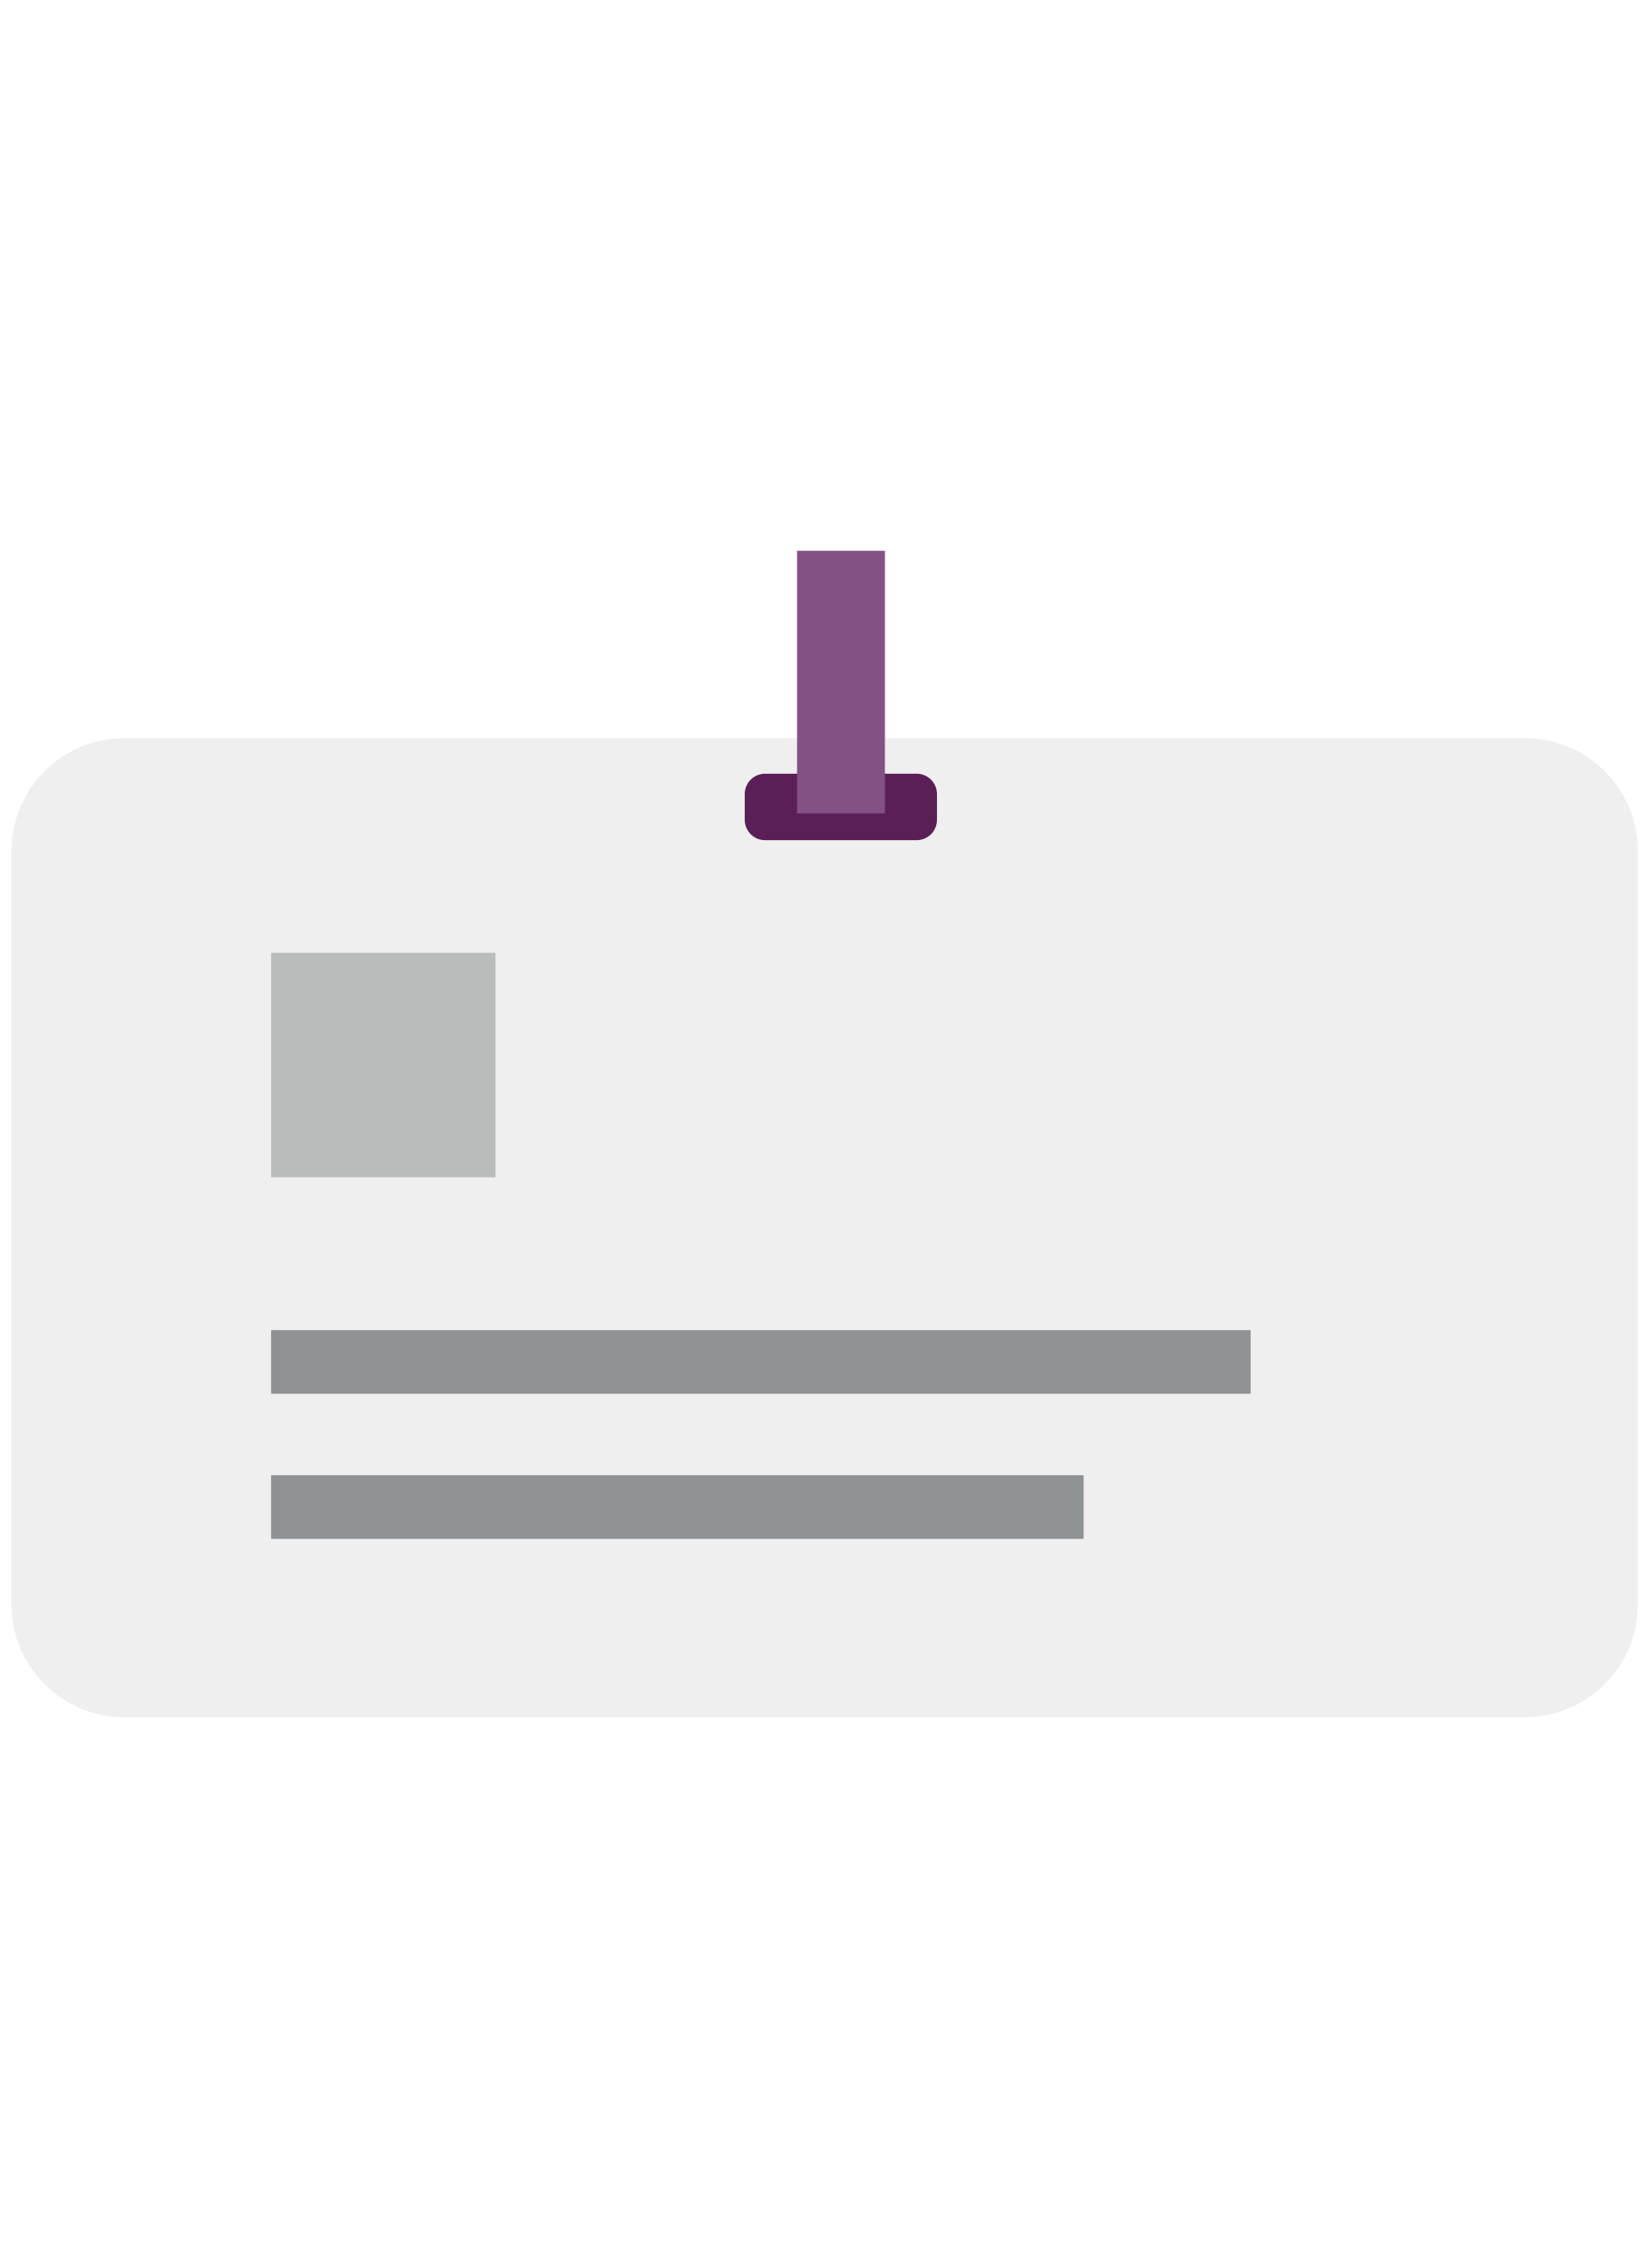
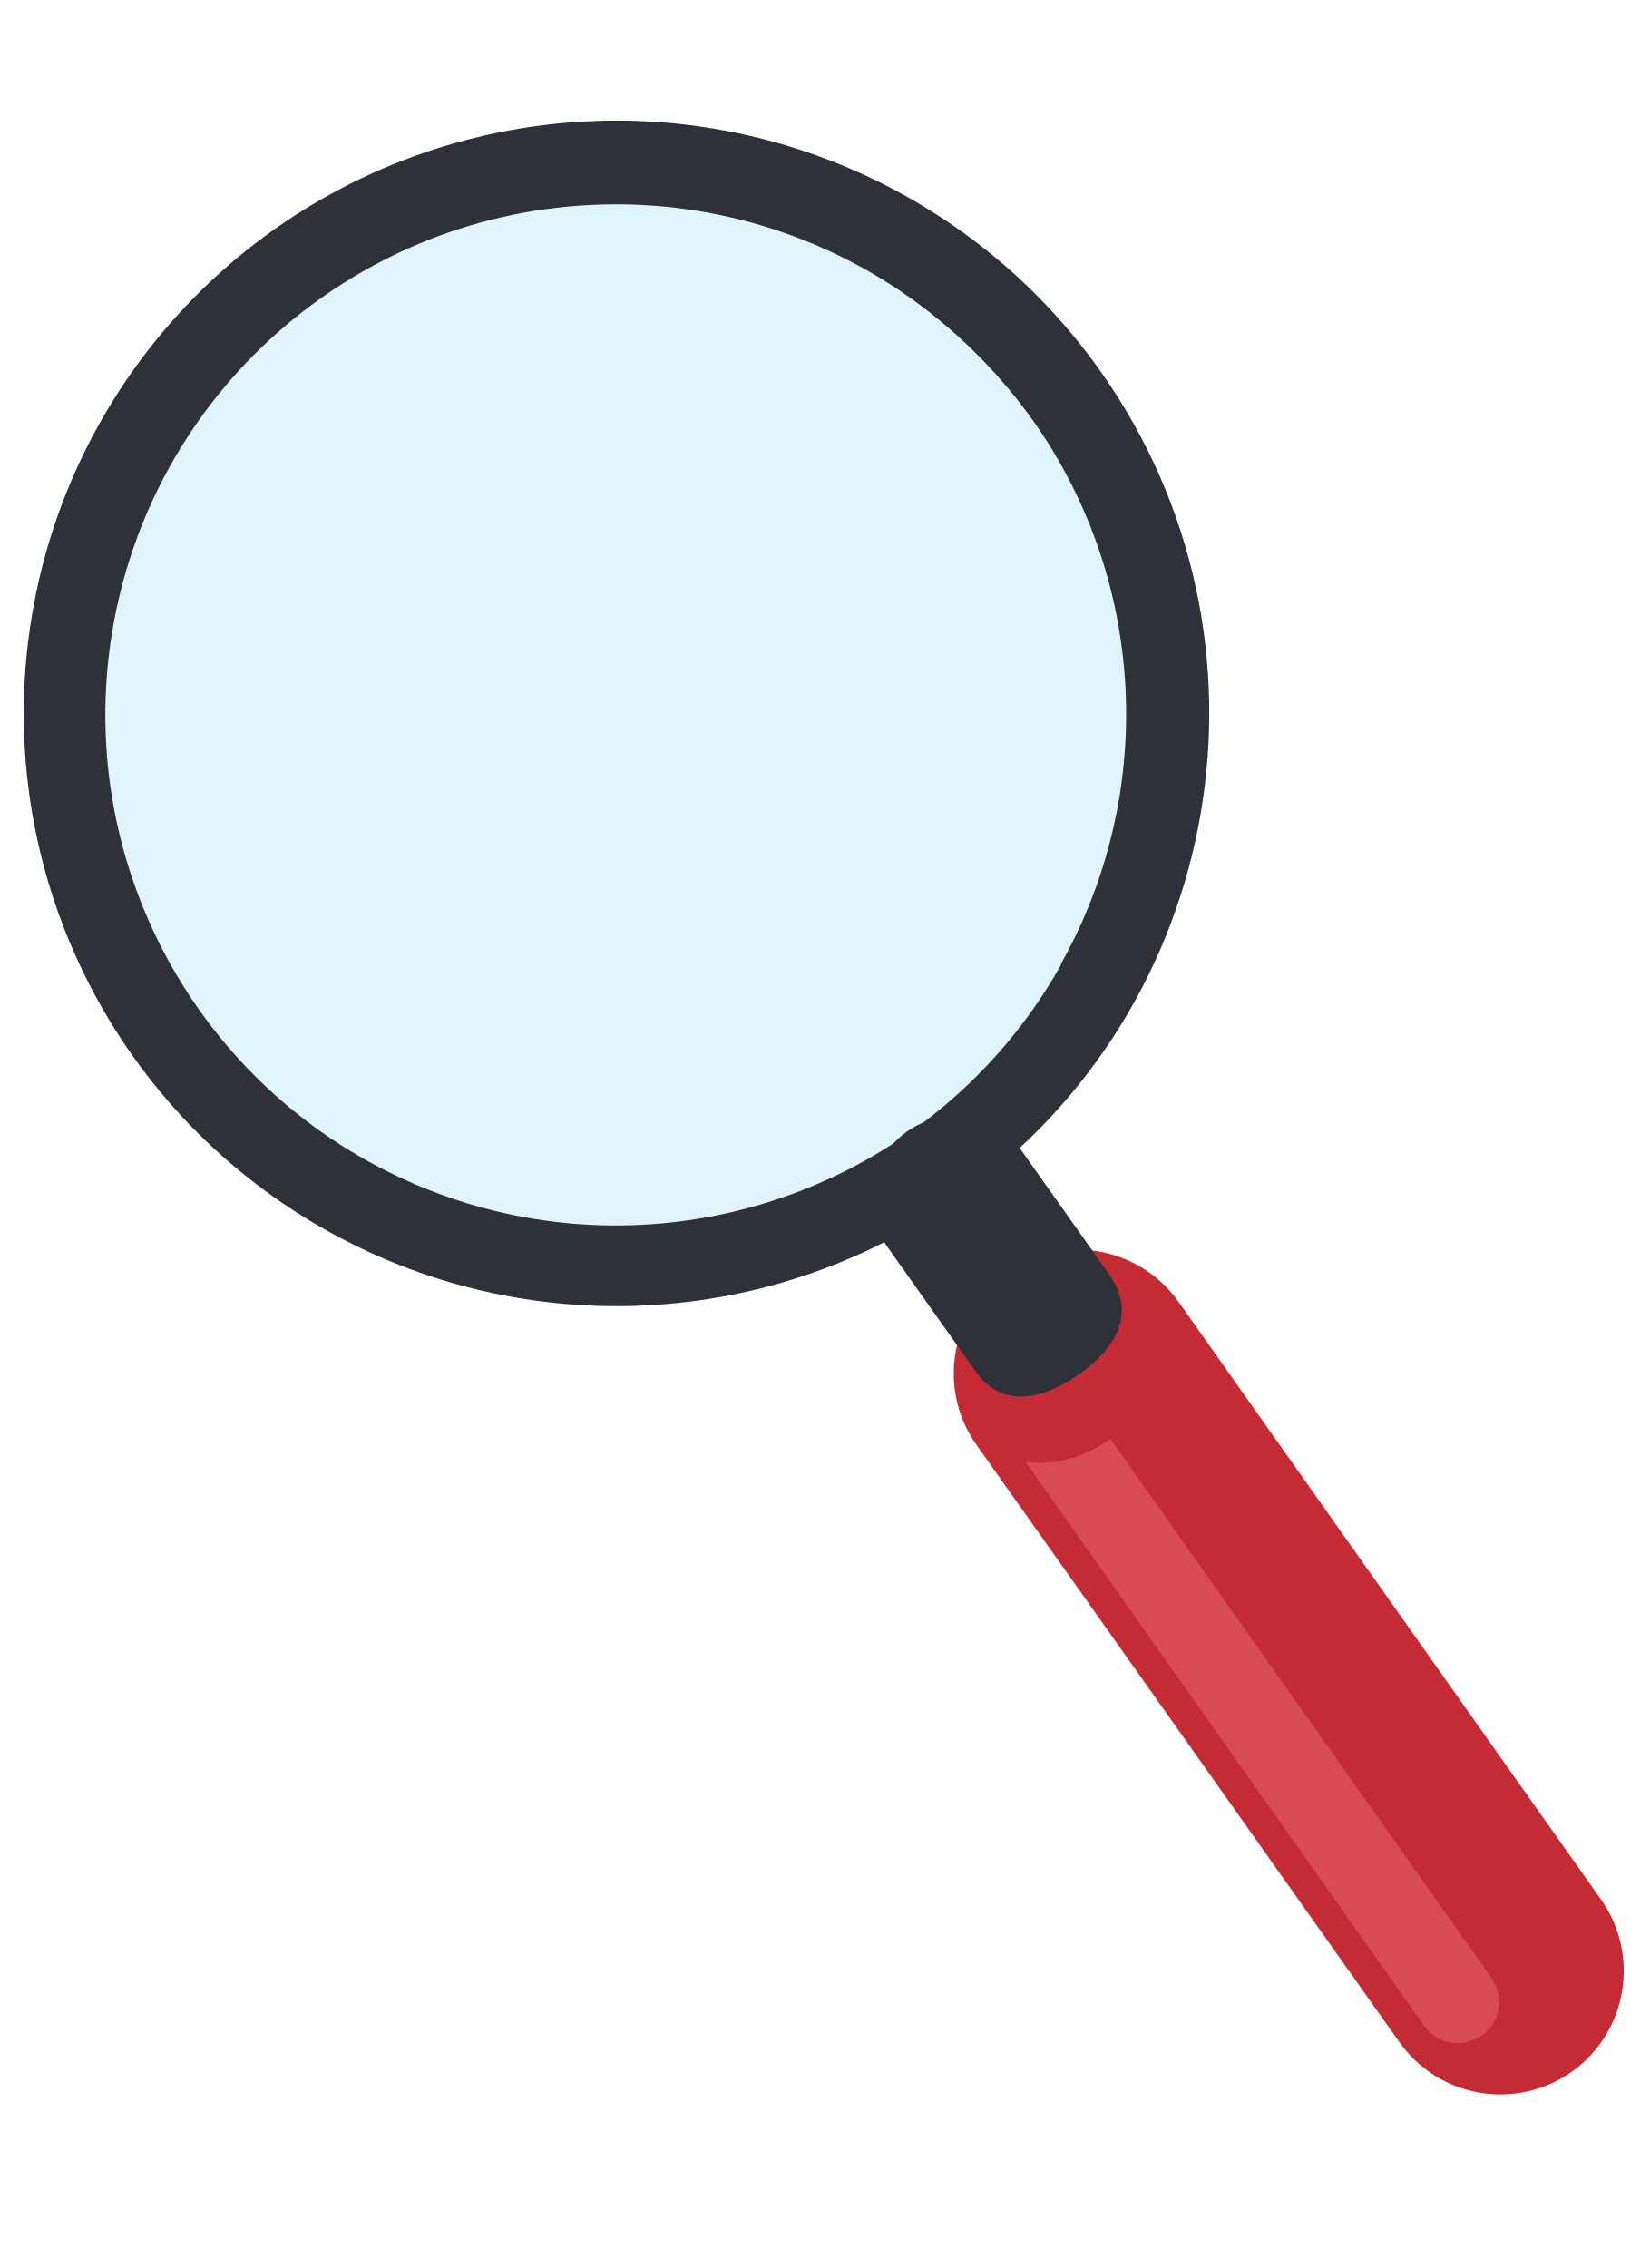
- <svg xmlns="http://www.w3.org/2000/svg" id="Layer_1" data-name="Layer 1" viewBox="0 0 64 88">
+ <svg xmlns="http://www.w3.org/2000/svg" role="img" aria-labelled-by="finn-spm-04_title" id="Layer_1" data-name="Layer 1" viewBox="0 0 64 88">
  <defs>
-     <style>.cls-1,.cls-2{fill:none;}.cls-2{clip-rule:evenodd;}.cls-3{clip-path:url(#clip-path);}.cls-4{clip-path:url(#clip-path-2);}.cls-5{fill:#efefef;}.cls-6{clip-path:url(#clip-path-3);}.cls-7{fill:#5a1f57;}.cls-8{clip-path:url(#clip-path-5);}.cls-9{fill:#835184;}.cls-10{fill:#babbbb;}.cls-11{fill:#8e9294;}.cls-12{clip-path:url(#clip-path-7);}.cls-13{clip-path:url(#clip-path-8);}</style>
-     <clipPath id="clip-path">
-       <rect class="cls-1" x="0.44" y="28.64" width="63.12" height="37.99" rx="4.39" ry="4.39" />
-     </clipPath>
-     <clipPath id="clip-path-2">
-       <rect class="cls-1" x="-1630.02" y="-1014.98" width="1934.13" height="2737.04" />
-     </clipPath>
-     <clipPath id="clip-path-3">
-       <path class="cls-2" d="M35.57,32.6H29.69a.79.79,0,0,1-.79-.79v-1a.79.79,0,0,1,.79-.79h5.88a.79.79,0,0,1,.79.79v1a.79.79,0,0,1-.79.79" />
-     </clipPath>
-     <clipPath id="clip-path-5">
-       <rect class="cls-1" x="30.93" y="21.37" width="3.41" height="10.19" />
-     </clipPath>
-     <clipPath id="clip-path-7">
-       <path class="cls-2" d="M492-404.46c-.58,1.86,0,4.7,1.9,4.56,2.13-.16,2.54-3.67,1.7-5.48a1.92,1.92,0,0,0-1.71-1C492.73-406.42,492.09-404.81,492-404.46Z" />
-     </clipPath>
-     <clipPath id="clip-path-8">
-       <path class="cls-2" d="M513.87-405.39c-.83,1.81-.43,5.33,1.7,5.48,1.95.15,2.49-2.7,1.9-4.56-.11-.35-.75-2-1.89-2A1.92,1.92,0,0,0,513.87-405.39Z" />
-     </clipPath>
+     <style>.cls-1{fill:#e0f5fb;stroke:#2e3137;stroke-miterlimit:10;}.cls-2{fill:#c42b34;}.cls-3{fill:#2e3137;}.cls-4{fill:#d84b55;}</style>
  </defs>
-   <g class="cls-3">
-     <g class="cls-4">
-       <rect class="cls-5" x="-15.81" y="12.38" width="95.63" height="70.5" />
-     </g>
-   </g>
-   <g class="cls-6">
-     <g class="cls-4">
-       <rect class="cls-7" x="12.65" y="13.78" width="39.96" height="35.07" />
-     </g>
-   </g>
-   <g class="cls-8">
-     <g class="cls-4">
-       <rect class="cls-9" x="14.68" y="5.12" width="35.91" height="42.7" />
-     </g>
-   </g>
-   <rect class="cls-10" x="10.52" y="36.97" width="8.71" height="8.71" />
-   <rect class="cls-11" x="10.52" y="51.61" width="38.01" height="2.47" />
-   <rect class="cls-11" x="10.52" y="57.24" width="31.53" height="2.47" />
+   <circle class="cls-1" cx="23.17" cy="28.49" r="21.35" />
+   <path class="cls-2" d="M61,80.38a4.8,4.8,0,0,1-6.7-1.15L37.89,56.06a4.8,4.8,0,0,1,7.85-5.54L62.12,73.69A4.8,4.8,0,0,1,61,80.38Z" />
+   <path class="cls-3" d="M41.85,53.34c-1.44,1-3,1.3-4-.14l-3.42-4.83a3.2,3.2,0,1,1,5.23-3.7l3.42,4.83C44.08,51,43.3,52.32,41.85,53.34Z" />
+   <path class="cls-4" d="M39.8,56.73,55.26,78.6a1.6,1.6,0,0,0,2.62-1.85L43.08,55.82A4.59,4.59,0,0,1,39.8,56.73Z" />
+   <path class="cls-3" d="M42.73,14.44a23,23,0,1,0-5.5,32A23,23,0,0,0,42.73,14.44Zm-1.56,23a19.44,19.44,0,0,1-1.05,1.67,19.81,19.81,0,1,1,3-16.17c.15.62.28,1.25.37,1.89a19.67,19.67,0,0,1,.08,5.14,16.92,16.92,0,0,1-.31,1.89A19.73,19.73,0,0,1,41.17,37.4Z" />
</svg>
